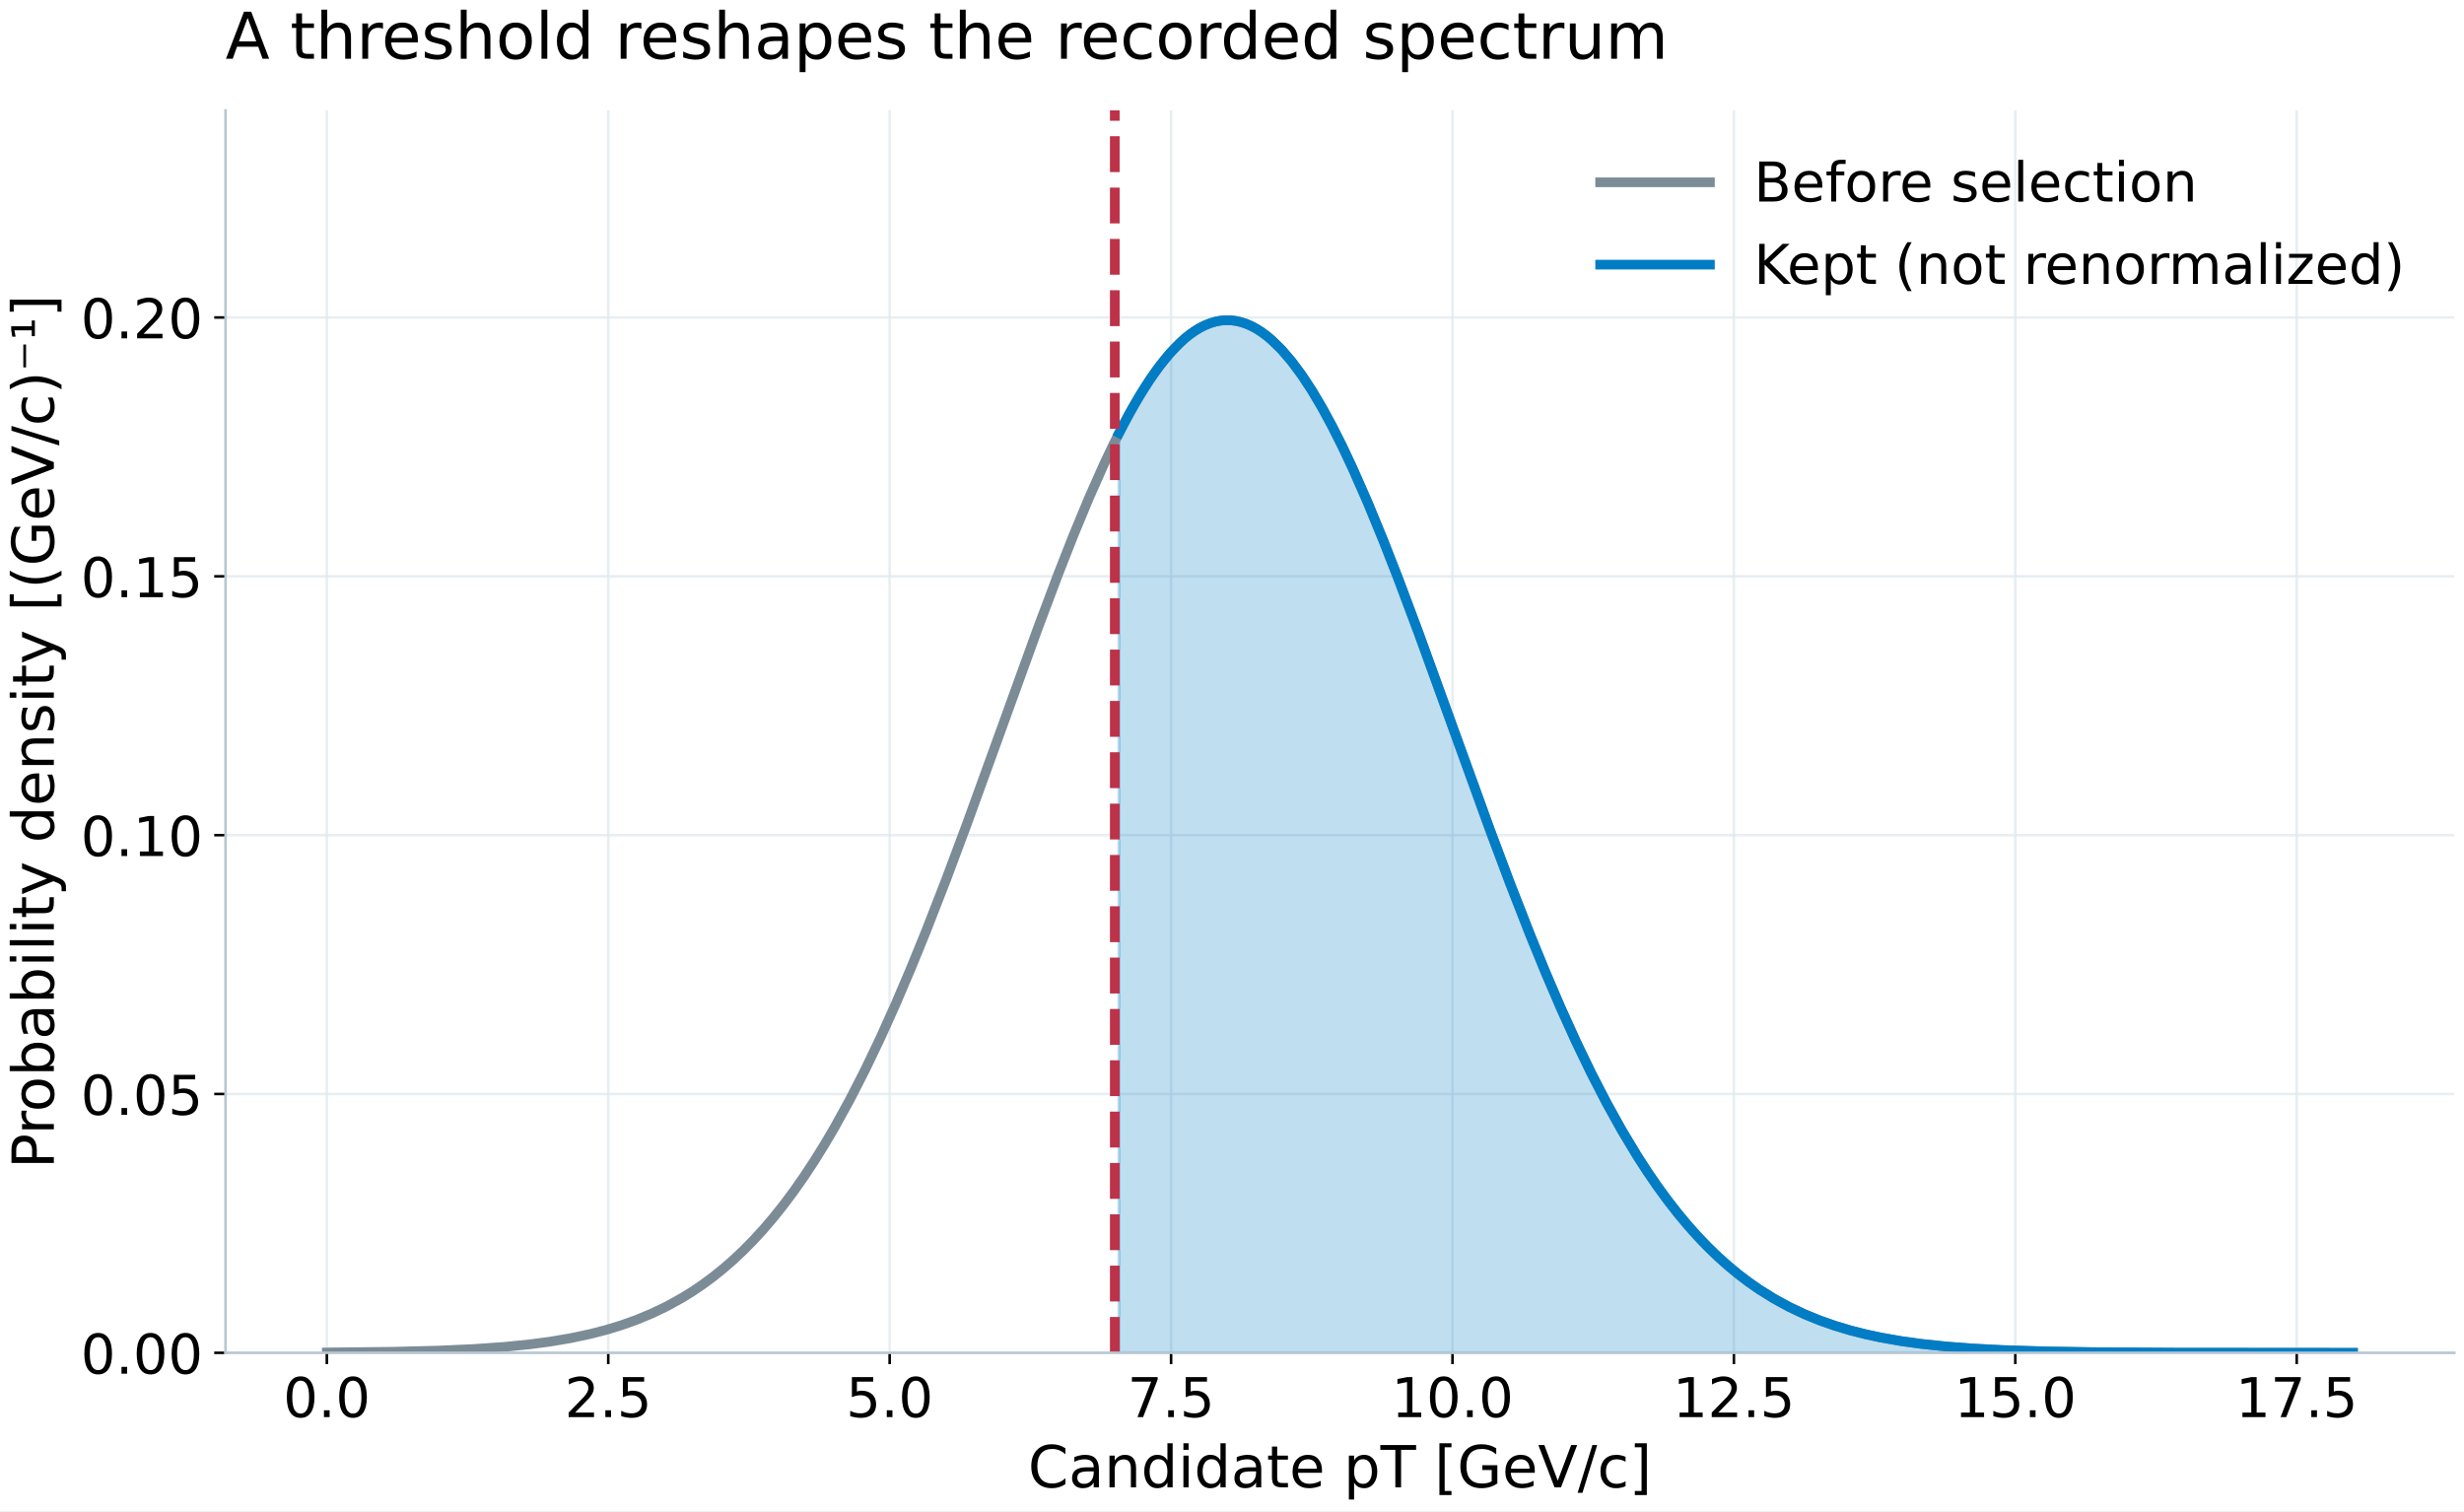
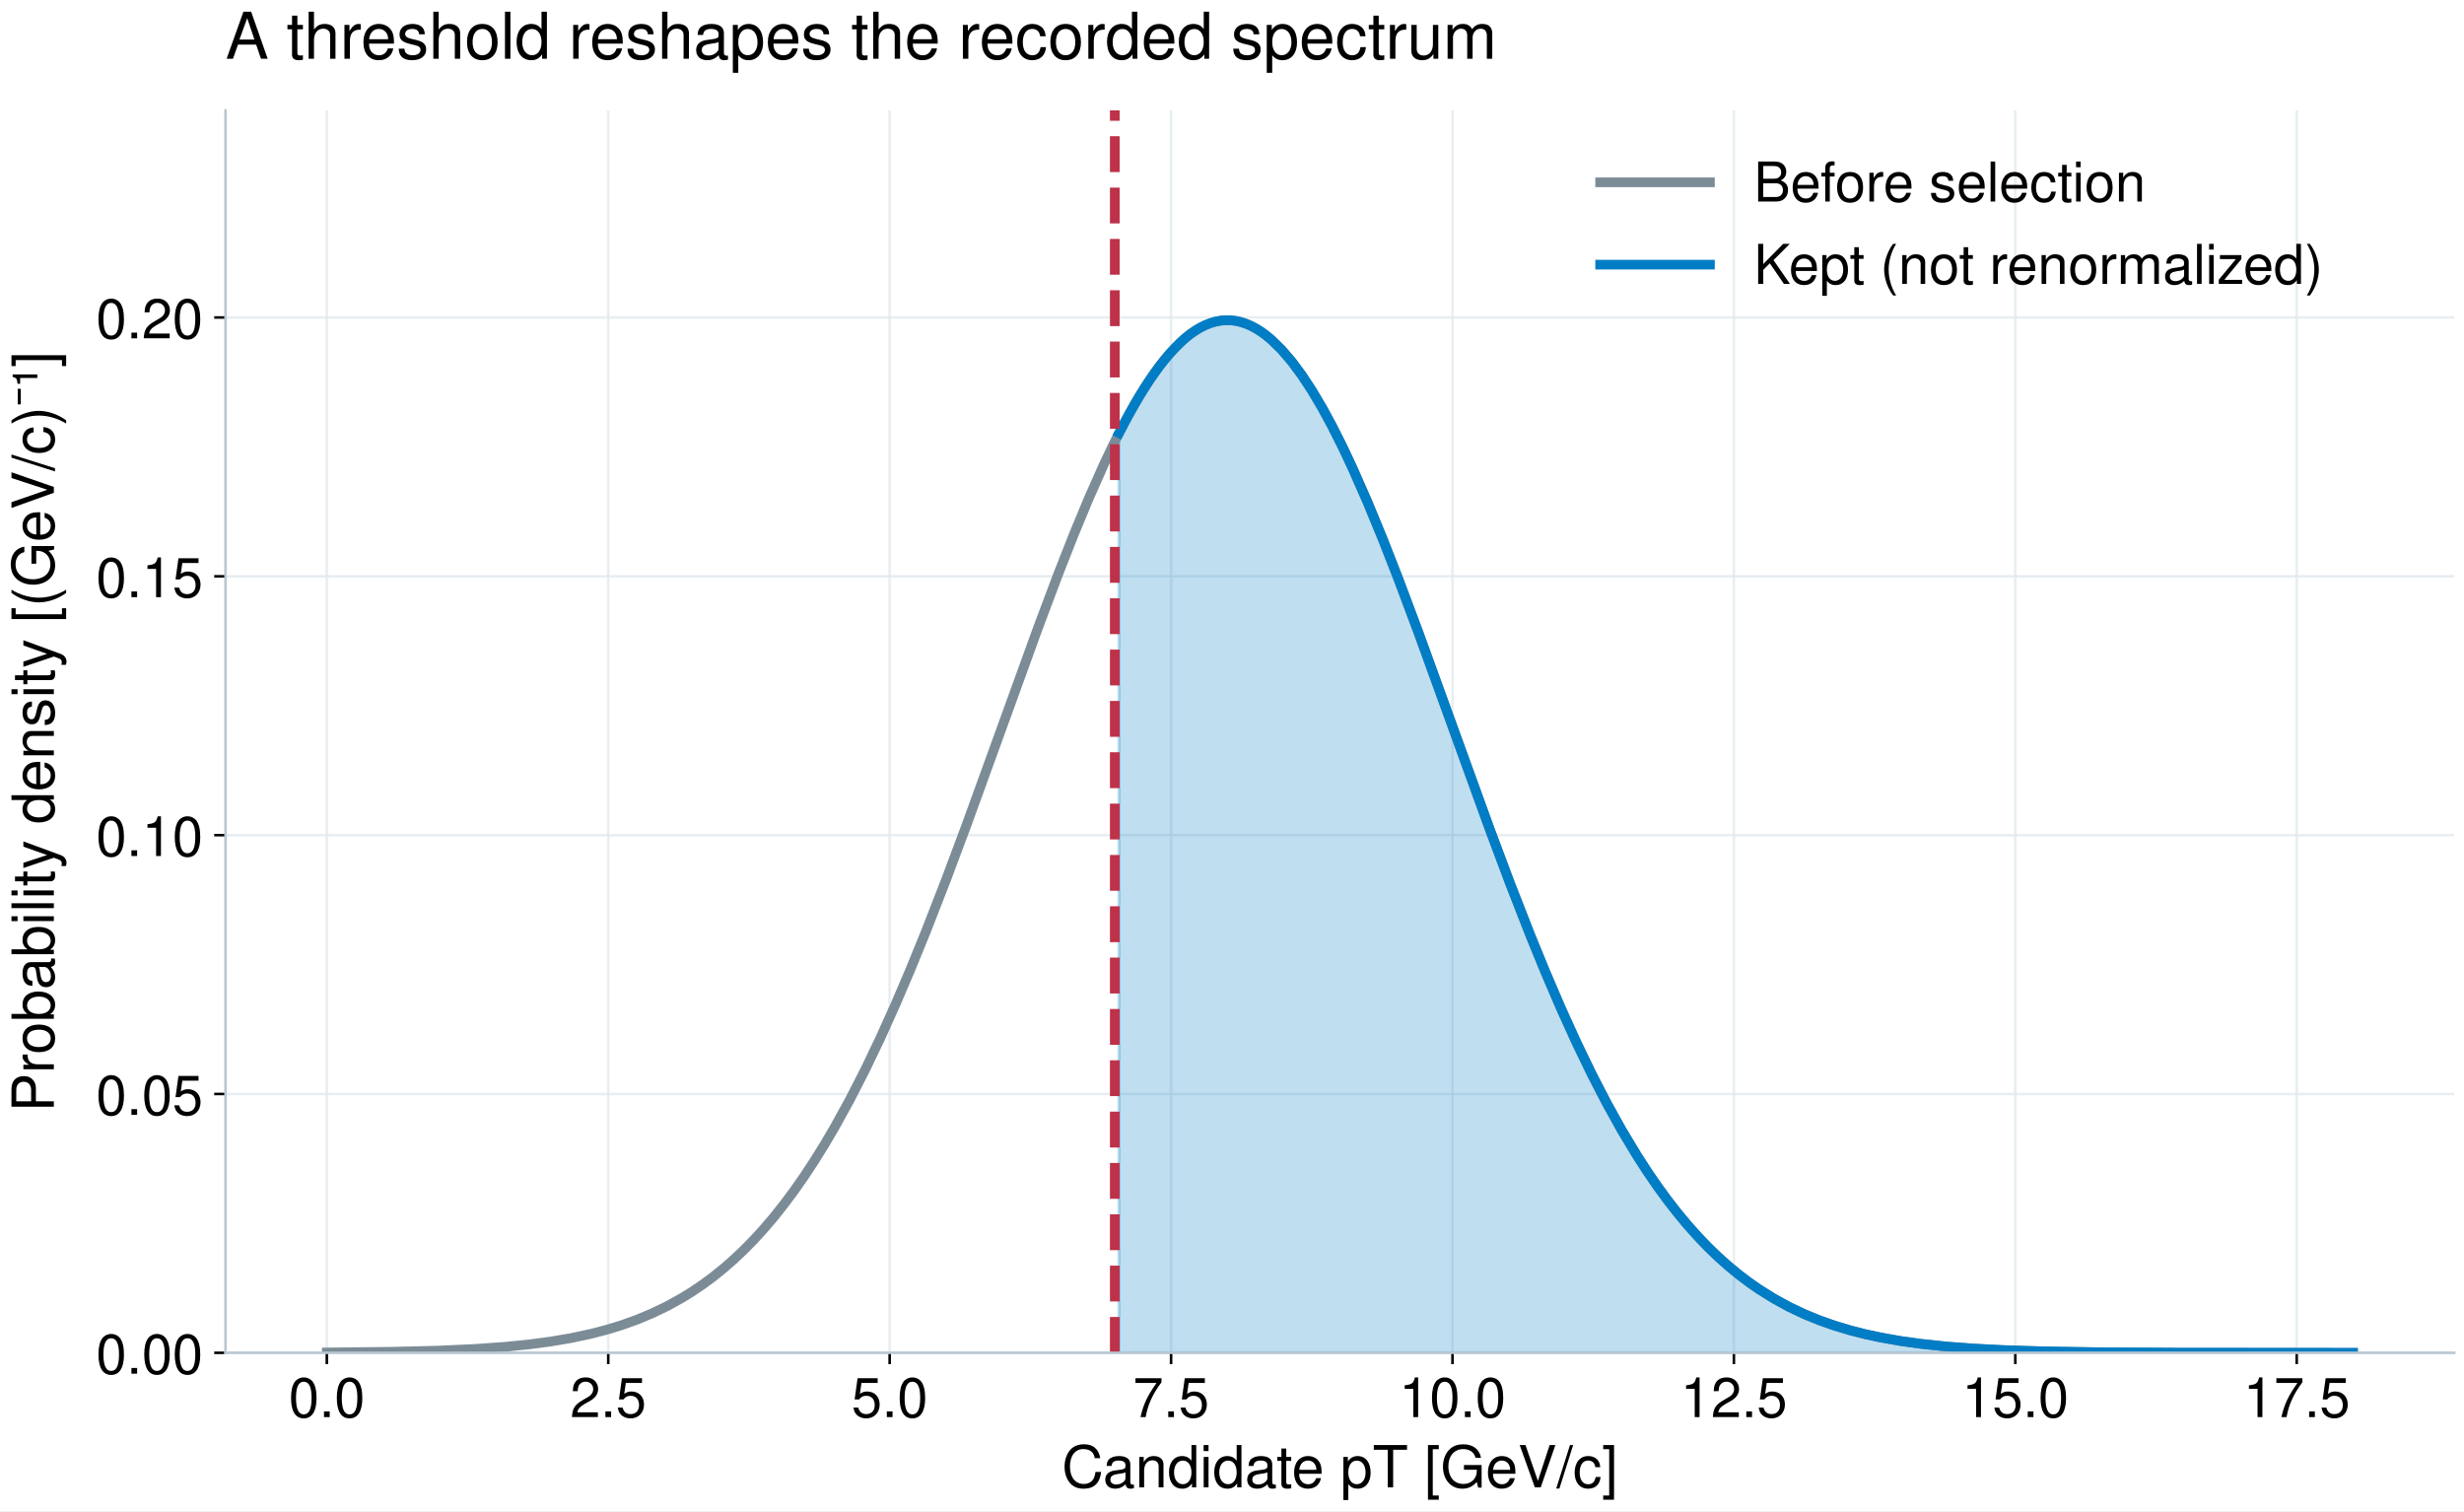
<svg xmlns="http://www.w3.org/2000/svg" xmlns:xlink="http://www.w3.org/1999/xlink" width="763.2pt" height="468pt" viewBox="0 0 763.2 468" version="1.1">
  <defs>
    <style type="text/css">*{stroke-linejoin: round; stroke-linecap: butt}</style>
  </defs>
  <g id="figure_1">
    <g id="patch_1">
      <path d="M 0 468  L 763.2 468  L 763.2 0  L 0 0  z " style="fill: #ffffff" />
    </g>
    <g id="axes_1">
      <g id="patch_2">
        <path d="M 69.853 418.998  L 760.2 418.998  L 760.2 34.197  L 69.853 34.197  z " style="fill: #ffffff" />
      </g>
      <g id="matplotlib.axis_1">
        <g id="xtick_1">
          <g id="line2d_1">
            <path d="M 101.233 418.998  L 101.233 34.197  " clip-path="url(#p57bc6c0bcc)" style="fill: none; stroke: #e0e8ed; stroke-opacity: 0.75; stroke-width: 0.8; stroke-linecap: square" />
          </g>
          <g id="line2d_2">
            <defs>
              <path id="m691ecd10ca" d="M 0 0  L 0 3.5  " style="stroke: #000000; stroke-width: 0.8" />
            </defs>
            <g>
              <use xlink:href="#m691ecd10ca" x="101.233" y="418.998" style="stroke: #000000; stroke-width: 0.8" />
            </g>
          </g>
          <g id="text_1">
-             <text style="font-size: 17px; font-family: 'DejaVu Sans'; text-anchor: middle" x="101.233" y="438.914" transform="rotate(-0 101.2326 438.9144)">0.0</text>
+             <text style="font-size: 17px; font-family: 'Helvetica Neue', Helvetica, Arial, sans-serif; text-anchor: middle" x="101.233" y="438.914" transform="rotate(-0 101.2326 438.9144)">0.0</text>
          </g>
        </g>
        <g id="xtick_2">
          <g id="line2d_3">
            <path d="M 188.398 418.998  L 188.398 34.197  " clip-path="url(#p57bc6c0bcc)" style="fill: none; stroke: #e0e8ed; stroke-opacity: 0.75; stroke-width: 0.8; stroke-linecap: square" />
          </g>
          <g id="line2d_4">
            <g>
              <use xlink:href="#m691ecd10ca" x="188.398" y="418.998" style="stroke: #000000; stroke-width: 0.8" />
            </g>
          </g>
          <g id="text_2">
-             <text style="font-size: 17px; font-family: 'DejaVu Sans'; text-anchor: middle" x="188.398" y="438.914" transform="rotate(-0 188.3976 438.9144)">2.5</text>
+             <text style="font-size: 17px; font-family: 'Helvetica Neue', Helvetica, Arial, sans-serif; text-anchor: middle" x="188.398" y="438.914" transform="rotate(-0 188.3976 438.9144)">2.5</text>
          </g>
        </g>
        <g id="xtick_3">
          <g id="line2d_5">
            <path d="M 275.563 418.998  L 275.563 34.197  " clip-path="url(#p57bc6c0bcc)" style="fill: none; stroke: #e0e8ed; stroke-opacity: 0.75; stroke-width: 0.8; stroke-linecap: square" />
          </g>
          <g id="line2d_6">
            <g>
              <use xlink:href="#m691ecd10ca" x="275.563" y="418.998" style="stroke: #000000; stroke-width: 0.8" />
            </g>
          </g>
          <g id="text_3">
-             <text style="font-size: 17px; font-family: 'DejaVu Sans'; text-anchor: middle" x="275.563" y="438.914" transform="rotate(-0 275.5625 438.9144)">5.0</text>
+             <text style="font-size: 17px; font-family: 'Helvetica Neue', Helvetica, Arial, sans-serif; text-anchor: middle" x="275.563" y="438.914" transform="rotate(-0 275.5625 438.9144)">5.0</text>
          </g>
        </g>
        <g id="xtick_4">
          <g id="line2d_7">
            <path d="M 362.728 418.998  L 362.728 34.197  " clip-path="url(#p57bc6c0bcc)" style="fill: none; stroke: #e0e8ed; stroke-opacity: 0.75; stroke-width: 0.8; stroke-linecap: square" />
          </g>
          <g id="line2d_8">
            <g>
              <use xlink:href="#m691ecd10ca" x="362.728" y="418.998" style="stroke: #000000; stroke-width: 0.8" />
            </g>
          </g>
          <g id="text_4">
-             <text style="font-size: 17px; font-family: 'DejaVu Sans'; text-anchor: middle" x="362.728" y="438.914" transform="rotate(-0 362.7275 438.9144)">7.5</text>
+             <text style="font-size: 17px; font-family: 'Helvetica Neue', Helvetica, Arial, sans-serif; text-anchor: middle" x="362.728" y="438.914" transform="rotate(-0 362.7275 438.9144)">7.5</text>
          </g>
        </g>
        <g id="xtick_5">
          <g id="line2d_9">
            <path d="M 449.892 418.998  L 449.892 34.197  " clip-path="url(#p57bc6c0bcc)" style="fill: none; stroke: #e0e8ed; stroke-opacity: 0.75; stroke-width: 0.8; stroke-linecap: square" />
          </g>
          <g id="line2d_10">
            <g>
              <use xlink:href="#m691ecd10ca" x="449.892" y="418.998" style="stroke: #000000; stroke-width: 0.8" />
            </g>
          </g>
          <g id="text_5">
-             <text style="font-size: 17px; font-family: 'DejaVu Sans'; text-anchor: middle" x="449.892" y="438.914" transform="rotate(-0 449.8925 438.9144)">10.0</text>
+             <text style="font-size: 17px; font-family: 'Helvetica Neue', Helvetica, Arial, sans-serif; text-anchor: middle" x="449.892" y="438.914" transform="rotate(-0 449.8925 438.9144)">10.0</text>
          </g>
        </g>
        <g id="xtick_6">
          <g id="line2d_11">
            <path d="M 537.057 418.998  L 537.057 34.197  " clip-path="url(#p57bc6c0bcc)" style="fill: none; stroke: #e0e8ed; stroke-opacity: 0.75; stroke-width: 0.8; stroke-linecap: square" />
          </g>
          <g id="line2d_12">
            <g>
              <use xlink:href="#m691ecd10ca" x="537.057" y="418.998" style="stroke: #000000; stroke-width: 0.8" />
            </g>
          </g>
          <g id="text_6">
-             <text style="font-size: 17px; font-family: 'DejaVu Sans'; text-anchor: middle" x="537.057" y="438.914" transform="rotate(-0 537.0574 438.9144)">12.5</text>
+             <text style="font-size: 17px; font-family: 'Helvetica Neue', Helvetica, Arial, sans-serif; text-anchor: middle" x="537.057" y="438.914" transform="rotate(-0 537.0574 438.9144)">12.5</text>
          </g>
        </g>
        <g id="xtick_7">
          <g id="line2d_13">
            <path d="M 624.222 418.998  L 624.222 34.197  " clip-path="url(#p57bc6c0bcc)" style="fill: none; stroke: #e0e8ed; stroke-opacity: 0.75; stroke-width: 0.8; stroke-linecap: square" />
          </g>
          <g id="line2d_14">
            <g>
              <use xlink:href="#m691ecd10ca" x="624.222" y="418.998" style="stroke: #000000; stroke-width: 0.8" />
            </g>
          </g>
          <g id="text_7">
-             <text style="font-size: 17px; font-family: 'DejaVu Sans'; text-anchor: middle" x="624.222" y="438.914" transform="rotate(-0 624.2224 438.9144)">15.0</text>
+             <text style="font-size: 17px; font-family: 'Helvetica Neue', Helvetica, Arial, sans-serif; text-anchor: middle" x="624.222" y="438.914" transform="rotate(-0 624.2224 438.9144)">15.0</text>
          </g>
        </g>
        <g id="xtick_8">
          <g id="line2d_15">
            <path d="M 711.387 418.998  L 711.387 34.197  " clip-path="url(#p57bc6c0bcc)" style="fill: none; stroke: #e0e8ed; stroke-opacity: 0.75; stroke-width: 0.8; stroke-linecap: square" />
          </g>
          <g id="line2d_16">
            <g>
              <use xlink:href="#m691ecd10ca" x="711.387" y="418.998" style="stroke: #000000; stroke-width: 0.8" />
            </g>
          </g>
          <g id="text_8">
-             <text style="font-size: 17px; font-family: 'DejaVu Sans'; text-anchor: middle" x="711.387" y="438.914" transform="rotate(-0 711.3874 438.9144)">17.5</text>
+             <text style="font-size: 17px; font-family: 'Helvetica Neue', Helvetica, Arial, sans-serif; text-anchor: middle" x="711.387" y="438.914" transform="rotate(-0 711.3874 438.9144)">17.5</text>
          </g>
        </g>
        <g id="text_9">
-           <text style="font-size: 18px; font-family: 'DejaVu Sans'; text-anchor: middle" x="415.026" y="460.676" transform="rotate(-0 415.0265 460.6755)">Candidate pT [GeV/c]</text>
+           <text style="font-size: 18px; font-family: 'Helvetica Neue', Helvetica, Arial, sans-serif; text-anchor: middle" x="415.026" y="460.676" transform="rotate(-0 415.0265 460.6755)">Candidate pT [GeV/c]</text>
        </g>
      </g>
      <g id="matplotlib.axis_2">
        <g id="ytick_1">
          <g id="line2d_17">
            <path d="M 69.853 418.998  L 760.2 418.998  " clip-path="url(#p57bc6c0bcc)" style="fill: none; stroke: #e0e8ed; stroke-opacity: 0.75; stroke-width: 0.8; stroke-linecap: square" />
          </g>
          <g id="line2d_18">
            <defs>
              <path id="m0a35931ce5" d="M 0 0  L -3.5 0  " style="stroke: #000000; stroke-width: 0.8" />
            </defs>
            <g>
              <use xlink:href="#m0a35931ce5" x="69.853" y="418.998" style="stroke: #000000; stroke-width: 0.8" />
            </g>
          </g>
          <g id="text_10">
-             <text style="font-size: 17px; font-family: 'DejaVu Sans'; text-anchor: end" x="62.853" y="425.456" transform="rotate(-0 62.85321 425.4564)">0.00</text>
+             <text style="font-size: 17px; font-family: 'Helvetica Neue', Helvetica, Arial, sans-serif; text-anchor: end" x="62.853" y="425.456" transform="rotate(-0 62.85321 425.4564)">0.00</text>
          </g>
        </g>
        <g id="ytick_2">
          <g id="line2d_19">
            <path d="M 69.853 338.831  L 760.2 338.831  " clip-path="url(#p57bc6c0bcc)" style="fill: none; stroke: #e0e8ed; stroke-opacity: 0.75; stroke-width: 0.8; stroke-linecap: square" />
          </g>
          <g id="line2d_20">
            <g>
              <use xlink:href="#m0a35931ce5" x="69.853" y="338.831" style="stroke: #000000; stroke-width: 0.8" />
            </g>
          </g>
          <g id="text_11">
-             <text style="font-size: 17px; font-family: 'DejaVu Sans'; text-anchor: end" x="62.853" y="345.289" transform="rotate(-0 62.85321 345.2894)">0.05</text>
+             <text style="font-size: 17px; font-family: 'Helvetica Neue', Helvetica, Arial, sans-serif; text-anchor: end" x="62.853" y="345.289" transform="rotate(-0 62.85321 345.2894)">0.05</text>
          </g>
        </g>
        <g id="ytick_3">
          <g id="line2d_21">
            <path d="M 69.853 258.665  L 760.2 258.665  " clip-path="url(#p57bc6c0bcc)" style="fill: none; stroke: #e0e8ed; stroke-opacity: 0.75; stroke-width: 0.8; stroke-linecap: square" />
          </g>
          <g id="line2d_22">
            <g>
              <use xlink:href="#m0a35931ce5" x="69.853" y="258.665" style="stroke: #000000; stroke-width: 0.8" />
            </g>
          </g>
          <g id="text_12">
-             <text style="font-size: 17px; font-family: 'DejaVu Sans'; text-anchor: end" x="62.853" y="265.123" transform="rotate(-0 62.85321 265.1225)">0.10</text>
+             <text style="font-size: 17px; font-family: 'Helvetica Neue', Helvetica, Arial, sans-serif; text-anchor: end" x="62.853" y="265.123" transform="rotate(-0 62.85321 265.1225)">0.10</text>
          </g>
        </g>
        <g id="ytick_4">
          <g id="line2d_23">
            <path d="M 69.853 178.498  L 760.2 178.498  " clip-path="url(#p57bc6c0bcc)" style="fill: none; stroke: #e0e8ed; stroke-opacity: 0.75; stroke-width: 0.8; stroke-linecap: square" />
          </g>
          <g id="line2d_24">
            <g>
              <use xlink:href="#m0a35931ce5" x="69.853" y="178.498" style="stroke: #000000; stroke-width: 0.8" />
            </g>
          </g>
          <g id="text_13">
-             <text style="font-size: 17px; font-family: 'DejaVu Sans'; text-anchor: end" x="62.853" y="184.956" transform="rotate(-0 62.85321 184.9556)">0.15</text>
+             <text style="font-size: 17px; font-family: 'Helvetica Neue', Helvetica, Arial, sans-serif; text-anchor: end" x="62.853" y="184.956" transform="rotate(-0 62.85321 184.9556)">0.15</text>
          </g>
        </g>
        <g id="ytick_5">
          <g id="line2d_25">
            <path d="M 69.853 98.331  L 760.2 98.331  " clip-path="url(#p57bc6c0bcc)" style="fill: none; stroke: #e0e8ed; stroke-opacity: 0.75; stroke-width: 0.8; stroke-linecap: square" />
          </g>
          <g id="line2d_26">
            <g>
              <use xlink:href="#m0a35931ce5" x="69.853" y="98.331" style="stroke: #000000; stroke-width: 0.8" />
            </g>
          </g>
          <g id="text_14">
-             <text style="font-size: 17px; font-family: 'DejaVu Sans'; text-anchor: end" x="62.853" y="104.789" transform="rotate(-0 62.85321 104.7887)">0.20</text>
+             <text style="font-size: 17px; font-family: 'Helvetica Neue', Helvetica, Arial, sans-serif; text-anchor: end" x="62.853" y="104.789" transform="rotate(-0 62.85321 104.7887)">0.20</text>
          </g>
        </g>
        <g id="text_15">
-           <text style="font-size: 18px; font-family: 'DejaVu Sans'; text-anchor: middle" x="16.677" y="226.598" transform="rotate(-90 16.67743 226.5977)">Probability density [(GeV/c)⁻¹]</text>
+           <text style="font-size: 18px; font-family: 'Helvetica Neue', Helvetica, Arial, sans-serif; text-anchor: middle" x="16.677" y="226.598" transform="rotate(-90 16.67743 226.5977)">Probability density [(GeV/c)⁻¹]</text>
        </g>
      </g>
      <g id="FillBetweenPolyCollection_1">
        <defs>
          <path id="m2b9c8a9051" d="M 346.605 -333.865  L 346.605 -49.002  L 348.178 -49.002  L 349.751 -49.002  L 351.324 -49.002  L 352.897 -49.002  L 354.47 -49.002  L 356.043 -49.002  L 357.616 -49.002  L 359.188 -49.002  L 360.761 -49.002  L 362.334 -49.002  L 363.907 -49.002  L 365.48 -49.002  L 367.053 -49.002  L 368.626 -49.002  L 370.199 -49.002  L 371.772 -49.002  L 373.345 -49.002  L 374.917 -49.002  L 376.49 -49.002  L 378.063 -49.002  L 379.636 -49.002  L 381.209 -49.002  L 382.782 -49.002  L 384.355 -49.002  L 385.928 -49.002  L 387.501 -49.002  L 389.074 -49.002  L 390.647 -49.002  L 392.219 -49.002  L 393.792 -49.002  L 395.365 -49.002  L 396.938 -49.002  L 398.511 -49.002  L 400.084 -49.002  L 401.657 -49.002  L 403.23 -49.002  L 404.803 -49.002  L 406.376 -49.002  L 407.948 -49.002  L 409.521 -49.002  L 411.094 -49.002  L 412.667 -49.002  L 414.24 -49.002  L 415.813 -49.002  L 417.386 -49.002  L 418.959 -49.002  L 420.532 -49.002  L 422.105 -49.002  L 423.677 -49.002  L 425.25 -49.002  L 426.823 -49.002  L 428.396 -49.002  L 429.969 -49.002  L 431.542 -49.002  L 433.115 -49.002  L 434.688 -49.002  L 436.261 -49.002  L 437.834 -49.002  L 439.406 -49.002  L 440.979 -49.002  L 442.552 -49.002  L 444.125 -49.002  L 445.698 -49.002  L 447.271 -49.002  L 448.844 -49.002  L 450.417 -49.002  L 451.99 -49.002  L 453.563 -49.002  L 455.135 -49.002  L 456.708 -49.002  L 458.281 -49.002  L 459.854 -49.002  L 461.427 -49.002  L 463 -49.002  L 464.573 -49.002  L 466.146 -49.002  L 467.719 -49.002  L 469.292 -49.002  L 470.864 -49.002  L 472.437 -49.002  L 474.01 -49.002  L 475.583 -49.002  L 477.156 -49.002  L 478.729 -49.002  L 480.302 -49.002  L 481.875 -49.002  L 483.448 -49.002  L 485.021 -49.002  L 486.594 -49.002  L 488.166 -49.002  L 489.739 -49.002  L 491.312 -49.002  L 492.885 -49.002  L 494.458 -49.002  L 496.031 -49.002  L 497.604 -49.002  L 499.177 -49.002  L 500.75 -49.002  L 502.323 -49.002  L 503.895 -49.002  L 505.468 -49.002  L 507.041 -49.002  L 508.614 -49.002  L 510.187 -49.002  L 511.76 -49.002  L 513.333 -49.002  L 514.906 -49.002  L 516.479 -49.002  L 518.052 -49.002  L 519.624 -49.002  L 521.197 -49.002  L 522.77 -49.002  L 524.343 -49.002  L 525.916 -49.002  L 527.489 -49.002  L 529.062 -49.002  L 530.635 -49.002  L 532.208 -49.002  L 533.781 -49.002  L 535.353 -49.002  L 536.926 -49.002  L 538.499 -49.002  L 540.072 -49.002  L 541.645 -49.002  L 543.218 -49.002  L 544.791 -49.002  L 546.364 -49.002  L 547.937 -49.002  L 549.51 -49.002  L 551.082 -49.002  L 552.655 -49.002  L 554.228 -49.002  L 555.801 -49.002  L 557.374 -49.002  L 558.947 -49.002  L 560.52 -49.002  L 562.093 -49.002  L 563.666 -49.002  L 565.239 -49.002  L 566.811 -49.002  L 568.384 -49.002  L 569.957 -49.002  L 571.53 -49.002  L 573.103 -49.002  L 574.676 -49.002  L 576.249 -49.002  L 577.822 -49.002  L 579.395 -49.002  L 580.968 -49.002  L 582.541 -49.002  L 584.113 -49.002  L 585.686 -49.002  L 587.259 -49.002  L 588.832 -49.002  L 590.405 -49.002  L 591.978 -49.002  L 593.551 -49.002  L 595.124 -49.002  L 596.697 -49.002  L 598.27 -49.002  L 599.842 -49.002  L 601.415 -49.002  L 602.988 -49.002  L 604.561 -49.002  L 606.134 -49.002  L 607.707 -49.002  L 609.28 -49.002  L 610.853 -49.002  L 612.426 -49.002  L 613.999 -49.002  L 615.571 -49.002  L 617.144 -49.002  L 618.717 -49.002  L 620.29 -49.002  L 621.863 -49.002  L 623.436 -49.002  L 625.009 -49.002  L 626.582 -49.002  L 628.155 -49.002  L 629.728 -49.002  L 631.3 -49.002  L 632.873 -49.002  L 634.446 -49.002  L 636.019 -49.002  L 637.592 -49.002  L 639.165 -49.002  L 640.738 -49.002  L 642.311 -49.002  L 643.884 -49.002  L 645.457 -49.002  L 647.029 -49.002  L 648.602 -49.002  L 650.175 -49.002  L 651.748 -49.002  L 653.321 -49.002  L 654.894 -49.002  L 656.467 -49.002  L 658.04 -49.002  L 659.613 -49.002  L 661.186 -49.002  L 662.759 -49.002  L 664.331 -49.002  L 665.904 -49.002  L 667.477 -49.002  L 669.05 -49.002  L 670.623 -49.002  L 672.196 -49.002  L 673.769 -49.002  L 675.342 -49.002  L 676.915 -49.002  L 678.488 -49.002  L 680.06 -49.002  L 681.633 -49.002  L 683.206 -49.002  L 684.779 -49.002  L 686.352 -49.002  L 687.925 -49.002  L 689.498 -49.002  L 691.071 -49.002  L 692.644 -49.002  L 694.217 -49.002  L 695.789 -49.002  L 697.362 -49.002  L 698.935 -49.002  L 700.508 -49.002  L 702.081 -49.002  L 703.654 -49.002  L 705.227 -49.002  L 706.8 -49.002  L 708.373 -49.002  L 709.946 -49.002  L 711.518 -49.002  L 713.091 -49.002  L 714.664 -49.002  L 716.237 -49.002  L 717.81 -49.002  L 719.383 -49.002  L 720.956 -49.002  L 722.529 -49.002  L 724.102 -49.002  L 725.675 -49.002  L 727.247 -49.002  L 728.82 -49.002  L 728.82 -49.003  L 728.82 -49.003  L 727.247 -49.003  L 725.675 -49.003  L 724.102 -49.003  L 722.529 -49.004  L 720.956 -49.004  L 719.383 -49.004  L 717.81 -49.004  L 716.237 -49.005  L 714.664 -49.005  L 713.091 -49.005  L 711.518 -49.006  L 709.946 -49.006  L 708.373 -49.007  L 706.8 -49.007  L 705.227 -49.008  L 703.654 -49.008  L 702.081 -49.009  L 700.508 -49.01  L 698.935 -49.011  L 697.362 -49.012  L 695.789 -49.013  L 694.217 -49.014  L 692.644 -49.016  L 691.071 -49.017  L 689.498 -49.019  L 687.925 -49.02  L 686.352 -49.022  L 684.779 -49.025  L 683.206 -49.027  L 681.633 -49.03  L 680.06 -49.032  L 678.488 -49.036  L 676.915 -49.039  L 675.342 -49.043  L 673.769 -49.047  L 672.196 -49.051  L 670.623 -49.056  L 669.05 -49.062  L 667.477 -49.067  L 665.904 -49.074  L 664.331 -49.081  L 662.759 -49.088  L 661.186 -49.097  L 659.613 -49.106  L 658.04 -49.116  L 656.467 -49.126  L 654.894 -49.138  L 653.321 -49.15  L 651.748 -49.164  L 650.175 -49.179  L 648.602 -49.195  L 647.029 -49.213  L 645.457 -49.232  L 643.884 -49.252  L 642.311 -49.275  L 640.738 -49.299  L 639.165 -49.325  L 637.592 -49.353  L 636.019 -49.383  L 634.446 -49.416  L 632.873 -49.451  L 631.3 -49.49  L 629.728 -49.531  L 628.155 -49.575  L 626.582 -49.623  L 625.009 -49.674  L 623.436 -49.729  L 621.863 -49.789  L 620.29 -49.853  L 618.717 -49.921  L 617.144 -49.995  L 615.571 -50.073  L 613.999 -50.158  L 612.426 -50.248  L 610.853 -50.345  L 609.28 -50.449  L 607.707 -50.56  L 606.134 -50.679  L 604.561 -50.805  L 602.988 -50.941  L 601.415 -51.085  L 599.842 -51.239  L 598.27 -51.403  L 596.697 -51.578  L 595.124 -51.764  L 593.551 -51.963  L 591.978 -52.173  L 590.405 -52.398  L 588.832 -52.636  L 587.259 -52.888  L 585.686 -53.157  L 584.113 -53.441  L 582.541 -53.743  L 580.968 -54.062  L 579.395 -54.4  L 577.822 -54.758  L 576.249 -55.137  L 574.676 -55.537  L 573.103 -55.96  L 571.53 -56.406  L 569.957 -56.877  L 568.384 -57.373  L 566.811 -57.896  L 565.239 -58.447  L 563.666 -59.028  L 562.093 -59.638  L 560.52 -60.28  L 558.947 -60.955  L 557.374 -61.663  L 555.801 -62.407  L 554.228 -63.187  L 552.655 -64.004  L 551.082 -64.861  L 549.51 -65.759  L 547.937 -66.698  L 546.364 -67.68  L 544.791 -68.706  L 543.218 -69.779  L 541.645 -70.899  L 540.072 -72.067  L 538.499 -73.285  L 536.926 -74.555  L 535.353 -75.877  L 533.781 -77.254  L 532.208 -78.686  L 530.635 -80.174  L 529.062 -81.721  L 527.489 -83.326  L 525.916 -84.993  L 524.343 -86.721  L 522.77 -88.511  L 521.197 -90.366  L 519.624 -92.286  L 518.052 -94.272  L 516.479 -96.325  L 514.906 -98.446  L 513.333 -100.635  L 511.76 -102.894  L 510.187 -105.224  L 508.614 -107.624  L 507.041 -110.095  L 505.468 -112.639  L 503.895 -115.254  L 502.323 -117.942  L 500.75 -120.703  L 499.177 -123.536  L 497.604 -126.442  L 496.031 -129.42  L 494.458 -132.47  L 492.885 -135.592  L 491.312 -138.785  L 489.739 -142.048  L 488.166 -145.38  L 486.594 -148.782  L 485.021 -152.251  L 483.448 -155.786  L 481.875 -159.386  L 480.302 -163.049  L 478.729 -166.774  L 477.156 -170.558  L 475.583 -174.401  L 474.01 -178.299  L 472.437 -182.25  L 470.864 -186.253  L 469.292 -190.303  L 467.719 -194.4  L 466.146 -198.538  L 464.573 -202.717  L 463 -206.932  L 461.427 -211.18  L 459.854 -215.457  L 458.281 -219.761  L 456.708 -224.086  L 455.135 -228.43  L 453.563 -232.788  L 451.99 -237.156  L 450.417 -241.53  L 448.844 -245.905  L 447.271 -250.278  L 445.698 -254.642  L 444.125 -258.995  L 442.552 -263.331  L 440.979 -267.645  L 439.406 -271.932  L 437.834 -276.188  L 436.261 -280.407  L 434.688 -284.584  L 433.115 -288.716  L 431.542 -292.795  L 429.969 -296.818  L 428.396 -300.779  L 426.823 -304.673  L 425.25 -308.495  L 423.677 -312.241  L 422.105 -315.905  L 420.532 -319.482  L 418.959 -322.968  L 417.386 -326.357  L 415.813 -329.646  L 414.24 -332.829  L 412.667 -335.902  L 411.094 -338.861  L 409.521 -341.701  L 407.948 -344.419  L 406.376 -347.011  L 404.803 -349.472  L 403.23 -351.8  L 401.657 -353.99  L 400.084 -356.04  L 398.511 -357.947  L 396.938 -359.707  L 395.365 -361.318  L 393.792 -362.778  L 392.219 -364.085  L 390.647 -365.236  L 389.074 -366.23  L 387.501 -367.065  L 385.928 -367.74  L 384.355 -368.253  L 382.782 -368.606  L 381.209 -368.795  L 379.636 -368.822  L 378.063 -368.687  L 376.49 -368.389  L 374.917 -367.929  L 373.345 -367.307  L 371.772 -366.526  L 370.199 -365.585  L 368.626 -364.486  L 367.053 -363.231  L 365.48 -361.822  L 363.907 -360.261  L 362.334 -358.55  L 360.761 -356.692  L 359.188 -354.689  L 357.616 -352.545  L 356.043 -350.263  L 354.47 -347.846  L 352.897 -345.297  L 351.324 -342.621  L 349.751 -339.821  L 348.178 -336.901  L 346.605 -333.865  z " style="stroke: #007dc5; stroke-opacity: 0.25" />
        </defs>
        <g clip-path="url(#p57bc6c0bcc)">
          <use xlink:href="#m2b9c8a9051" x="0" y="468" style="fill: #007dc5; fill-opacity: 0.25; stroke: #007dc5; stroke-opacity: 0.25" />
        </g>
      </g>
      <g id="line2d_27">
        <path d="M 101.233 418.891  L 121.68 418.666  L 135.836 418.308  L 146.847 417.813  L 156.284 417.15  L 164.149 416.361  L 170.44 415.525  L 176.732 414.46  L 183.023 413.118  L 187.742 411.894  L 192.461 410.456  L 197.18 408.772  L 201.898 406.813  L 206.617 404.545  L 211.336 401.933  L 214.482 399.983  L 217.627 397.853  L 220.773 395.533  L 223.919 393.01  L 227.065 390.275  L 230.211 387.317  L 233.356 384.125  L 236.502 380.69  L 239.648 377.001  L 242.794 373.051  L 245.94 368.832  L 249.085 364.337  L 252.231 359.56  L 255.377 354.497  L 258.523 349.145  L 263.241 340.573  L 267.96 331.352  L 272.679 321.493  L 277.398 311.022  L 282.116 299.971  L 286.835 288.39  L 293.127 272.225  L 299.418 255.398  L 308.856 229.387  L 321.439 194.646  L 327.73 177.919  L 332.449 165.915  L 337.168 154.528  L 341.887 143.892  L 345.032 137.282  L 348.178 131.099  L 351.324 125.379  L 354.47 120.154  L 357.616 115.455  L 360.761 111.308  L 363.907 107.739  L 367.053 104.769  L 368.626 103.514  L 370.199 102.415  L 371.772 101.474  L 373.345 100.693  L 374.917 100.071  L 376.49 99.611  L 378.063 99.313  L 379.636 99.178  L 381.209 99.205  L 382.782 99.394  L 384.355 99.747  L 385.928 100.26  L 387.501 100.935  L 389.074 101.77  L 390.647 102.764  L 392.219 103.915  L 393.792 105.222  L 396.938 108.293  L 400.084 111.96  L 403.23 116.2  L 406.376 120.989  L 409.521 126.299  L 412.667 132.098  L 415.813 138.354  L 418.959 145.032  L 423.677 155.759  L 428.396 167.221  L 433.115 179.284  L 439.406 196.068  L 448.844 222.095  L 461.427 256.82  L 467.719 273.6  L 474.01 289.701  L 478.729 301.226  L 483.448 312.214  L 488.166 322.62  L 492.885 332.408  L 497.604 341.558  L 502.323 350.058  L 507.041 357.905  L 510.187 362.776  L 513.333 367.365  L 516.479 371.675  L 519.624 375.714  L 522.77 379.489  L 525.916 383.007  L 529.062 386.279  L 532.208 389.314  L 535.353 392.123  L 538.499 394.715  L 541.645 397.101  L 544.791 399.294  L 549.51 402.241  L 554.228 404.813  L 558.947 407.045  L 563.666 408.972  L 568.384 410.627  L 573.103 412.04  L 577.822 413.242  L 582.541 414.257  L 588.832 415.364  L 595.124 416.236  L 602.988 417.059  L 610.853 417.655  L 620.29 418.147  L 632.873 418.549  L 648.602 418.805  L 673.769 418.953  L 728.82 418.997  L 728.82 418.997  " clip-path="url(#p57bc6c0bcc)" style="fill: none; stroke: #7c8c97; stroke-width: 3; stroke-linecap: square" />
      </g>
      <g id="line2d_28">
        <path d="M 346.605 134.135  L 349.751 128.179  L 352.897 122.703  L 356.043 117.737  L 359.188 113.311  L 362.334 109.45  L 365.48 106.178  L 367.053 104.769  L 368.626 103.514  L 370.199 102.415  L 371.772 101.474  L 373.345 100.693  L 374.917 100.071  L 376.49 99.611  L 378.063 99.313  L 379.636 99.178  L 381.209 99.205  L 382.782 99.394  L 384.355 99.747  L 385.928 100.26  L 387.501 100.935  L 389.074 101.77  L 390.647 102.764  L 392.219 103.915  L 393.792 105.222  L 396.938 108.293  L 400.084 111.96  L 403.23 116.2  L 406.376 120.989  L 409.521 126.299  L 412.667 132.098  L 415.813 138.354  L 418.959 145.032  L 423.677 155.759  L 428.396 167.221  L 433.115 179.284  L 439.406 196.068  L 448.844 222.095  L 461.427 256.82  L 467.719 273.6  L 474.01 289.701  L 478.729 301.226  L 483.448 312.214  L 488.166 322.62  L 492.885 332.408  L 497.604 341.558  L 502.323 350.058  L 507.041 357.905  L 510.187 362.776  L 513.333 367.365  L 516.479 371.675  L 519.624 375.714  L 522.77 379.489  L 525.916 383.007  L 529.062 386.279  L 532.208 389.314  L 535.353 392.123  L 538.499 394.715  L 541.645 397.101  L 544.791 399.294  L 549.51 402.241  L 554.228 404.813  L 558.947 407.045  L 563.666 408.972  L 568.384 410.627  L 573.103 412.04  L 577.822 413.242  L 582.541 414.257  L 588.832 415.364  L 595.124 416.236  L 602.988 417.059  L 610.853 417.655  L 620.29 418.147  L 632.873 418.549  L 648.602 418.805  L 673.769 418.953  L 728.82 418.997  L 728.82 418.997  " clip-path="url(#p57bc6c0bcc)" style="fill: none; stroke: #007dc5; stroke-width: 3; stroke-linecap: square" />
      </g>
      <g id="line2d_29">
        <path d="M 345.295 418.998  L 345.295 34.197  " clip-path="url(#p57bc6c0bcc)" style="fill: none; stroke-dasharray: 11.1,4.8; stroke-dashoffset: 0; stroke: #bd3249; stroke-width: 3" />
      </g>
      <g id="patch_3">
        <path d="M 69.853 418.998  L 69.853 34.197  " style="fill: none; stroke: #b8c7d2; stroke-width: 0.8; stroke-linejoin: miter; stroke-linecap: square" />
      </g>
      <g id="patch_4">
        <path d="M 69.853 418.998  L 760.2 418.998  " style="fill: none; stroke: #b8c7d2; stroke-width: 0.8; stroke-linejoin: miter; stroke-linecap: square" />
      </g>
      <g id="text_16">
-         <text style="font-size: 20px; font-family: 'DejaVu Sans'; text-anchor: start" x="69.853" y="18.197" transform="rotate(-0 69.85321 18.19712)">A threshold reshapes the recorded spectrum</text>
+         <text style="font-size: 20px; font-family: 'Helvetica Neue', Helvetica, Arial, sans-serif; text-anchor: start" x="69.853" y="18.197" transform="rotate(-0 69.85321 18.19712)">A threshold reshapes the recorded spectrum</text>
      </g>
      <g id="legend_1">
        <g id="line2d_30">
          <path d="M 495.632 56.464  L 512.632 56.464  L 529.632 56.464  " style="fill: none; stroke: #7c8c97; stroke-width: 3; stroke-linecap: square" />
        </g>
        <g id="text_17">
-           <text style="font-size: 17px; font-family: 'DejaVu Sans'; text-anchor: start" x="543.232" y="62.414" transform="rotate(-0 543.2319 62.41446)">Before selection</text>
+           <text style="font-size: 17px; font-family: 'Helvetica Neue', Helvetica, Arial, sans-serif; text-anchor: start" x="543.232" y="62.414" transform="rotate(-0 543.2319 62.41446)">Before selection</text>
        </g>
        <g id="line2d_31">
          <path d="M 495.632 81.966  L 512.632 81.966  L 529.632 81.966  " style="fill: none; stroke: #007dc5; stroke-width: 3; stroke-linecap: square" />
        </g>
        <g id="text_18">
-           <text style="font-size: 17px; font-family: 'DejaVu Sans'; text-anchor: start" x="543.232" y="87.916" transform="rotate(-0 543.2319 87.91579)">Kept (not renormalized)</text>
+           <text style="font-size: 17px; font-family: 'Helvetica Neue', Helvetica, Arial, sans-serif; text-anchor: start" x="543.232" y="87.916" transform="rotate(-0 543.2319 87.91579)">Kept (not renormalized)</text>
        </g>
      </g>
    </g>
  </g>
  <defs>
    <clipPath id="p57bc6c0bcc">
      <rect x="69.853" y="34.197" width="690.347" height="384.801" />
    </clipPath>
  </defs>
</svg>
